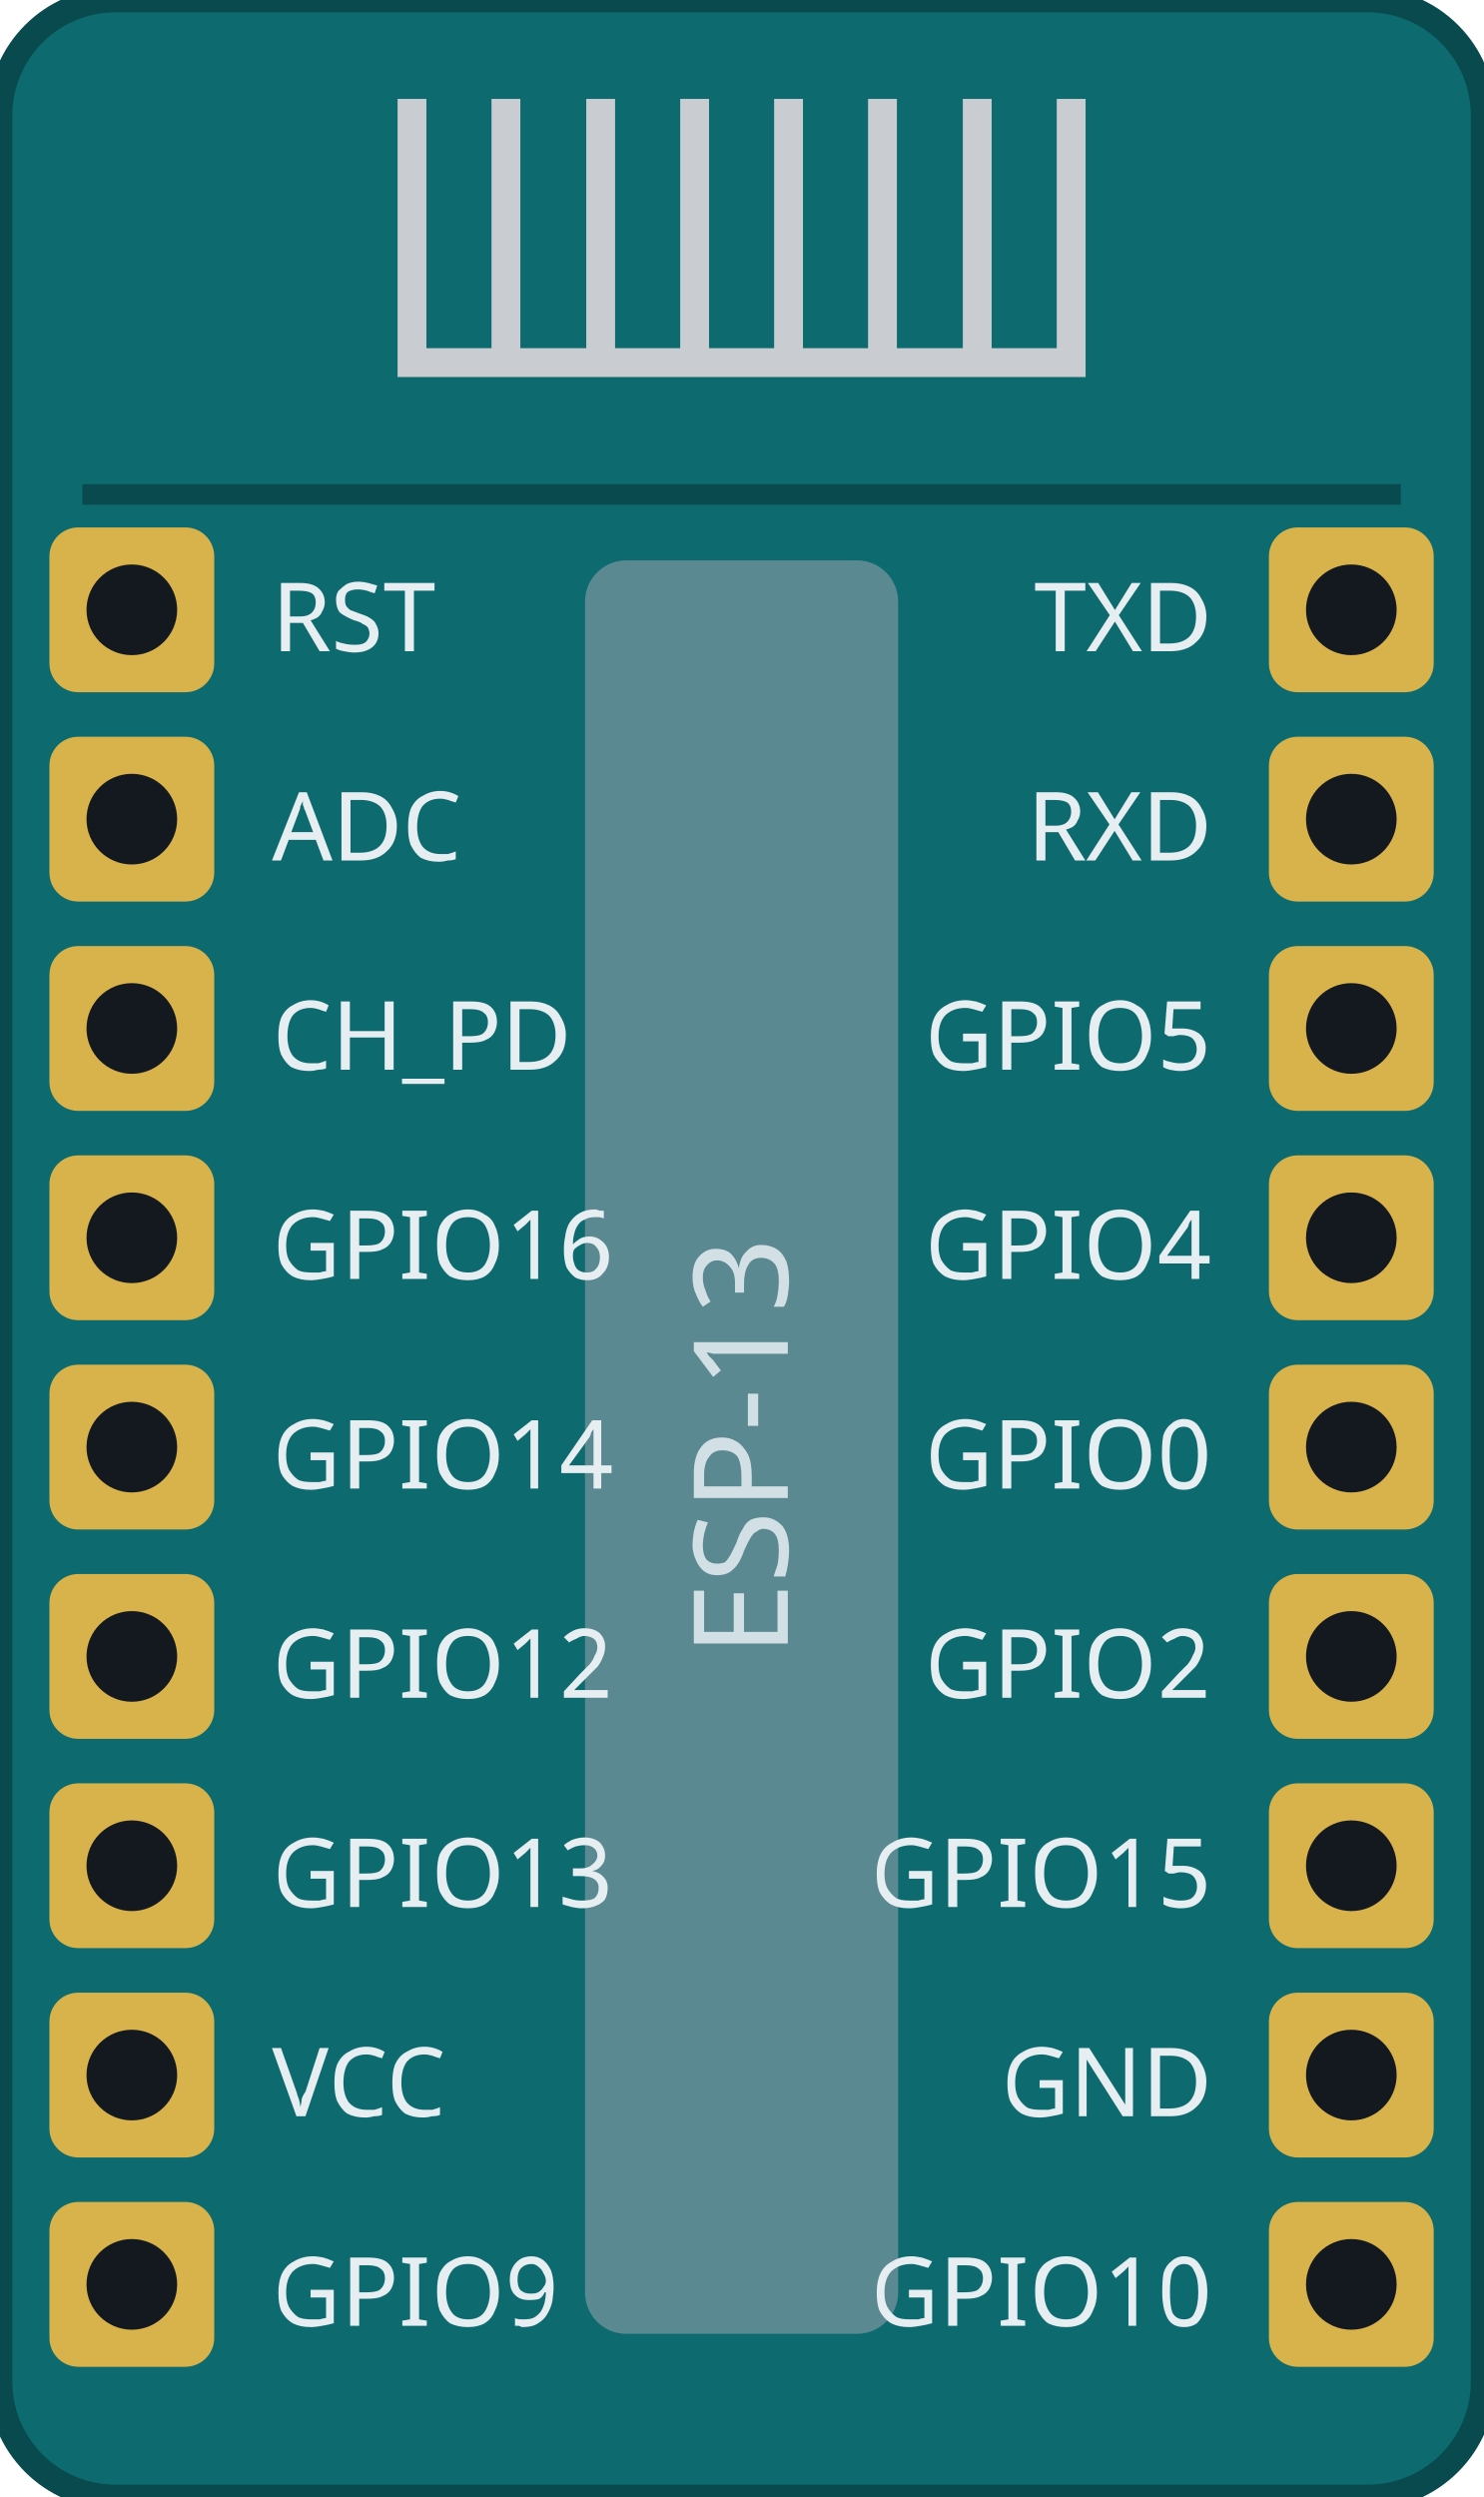
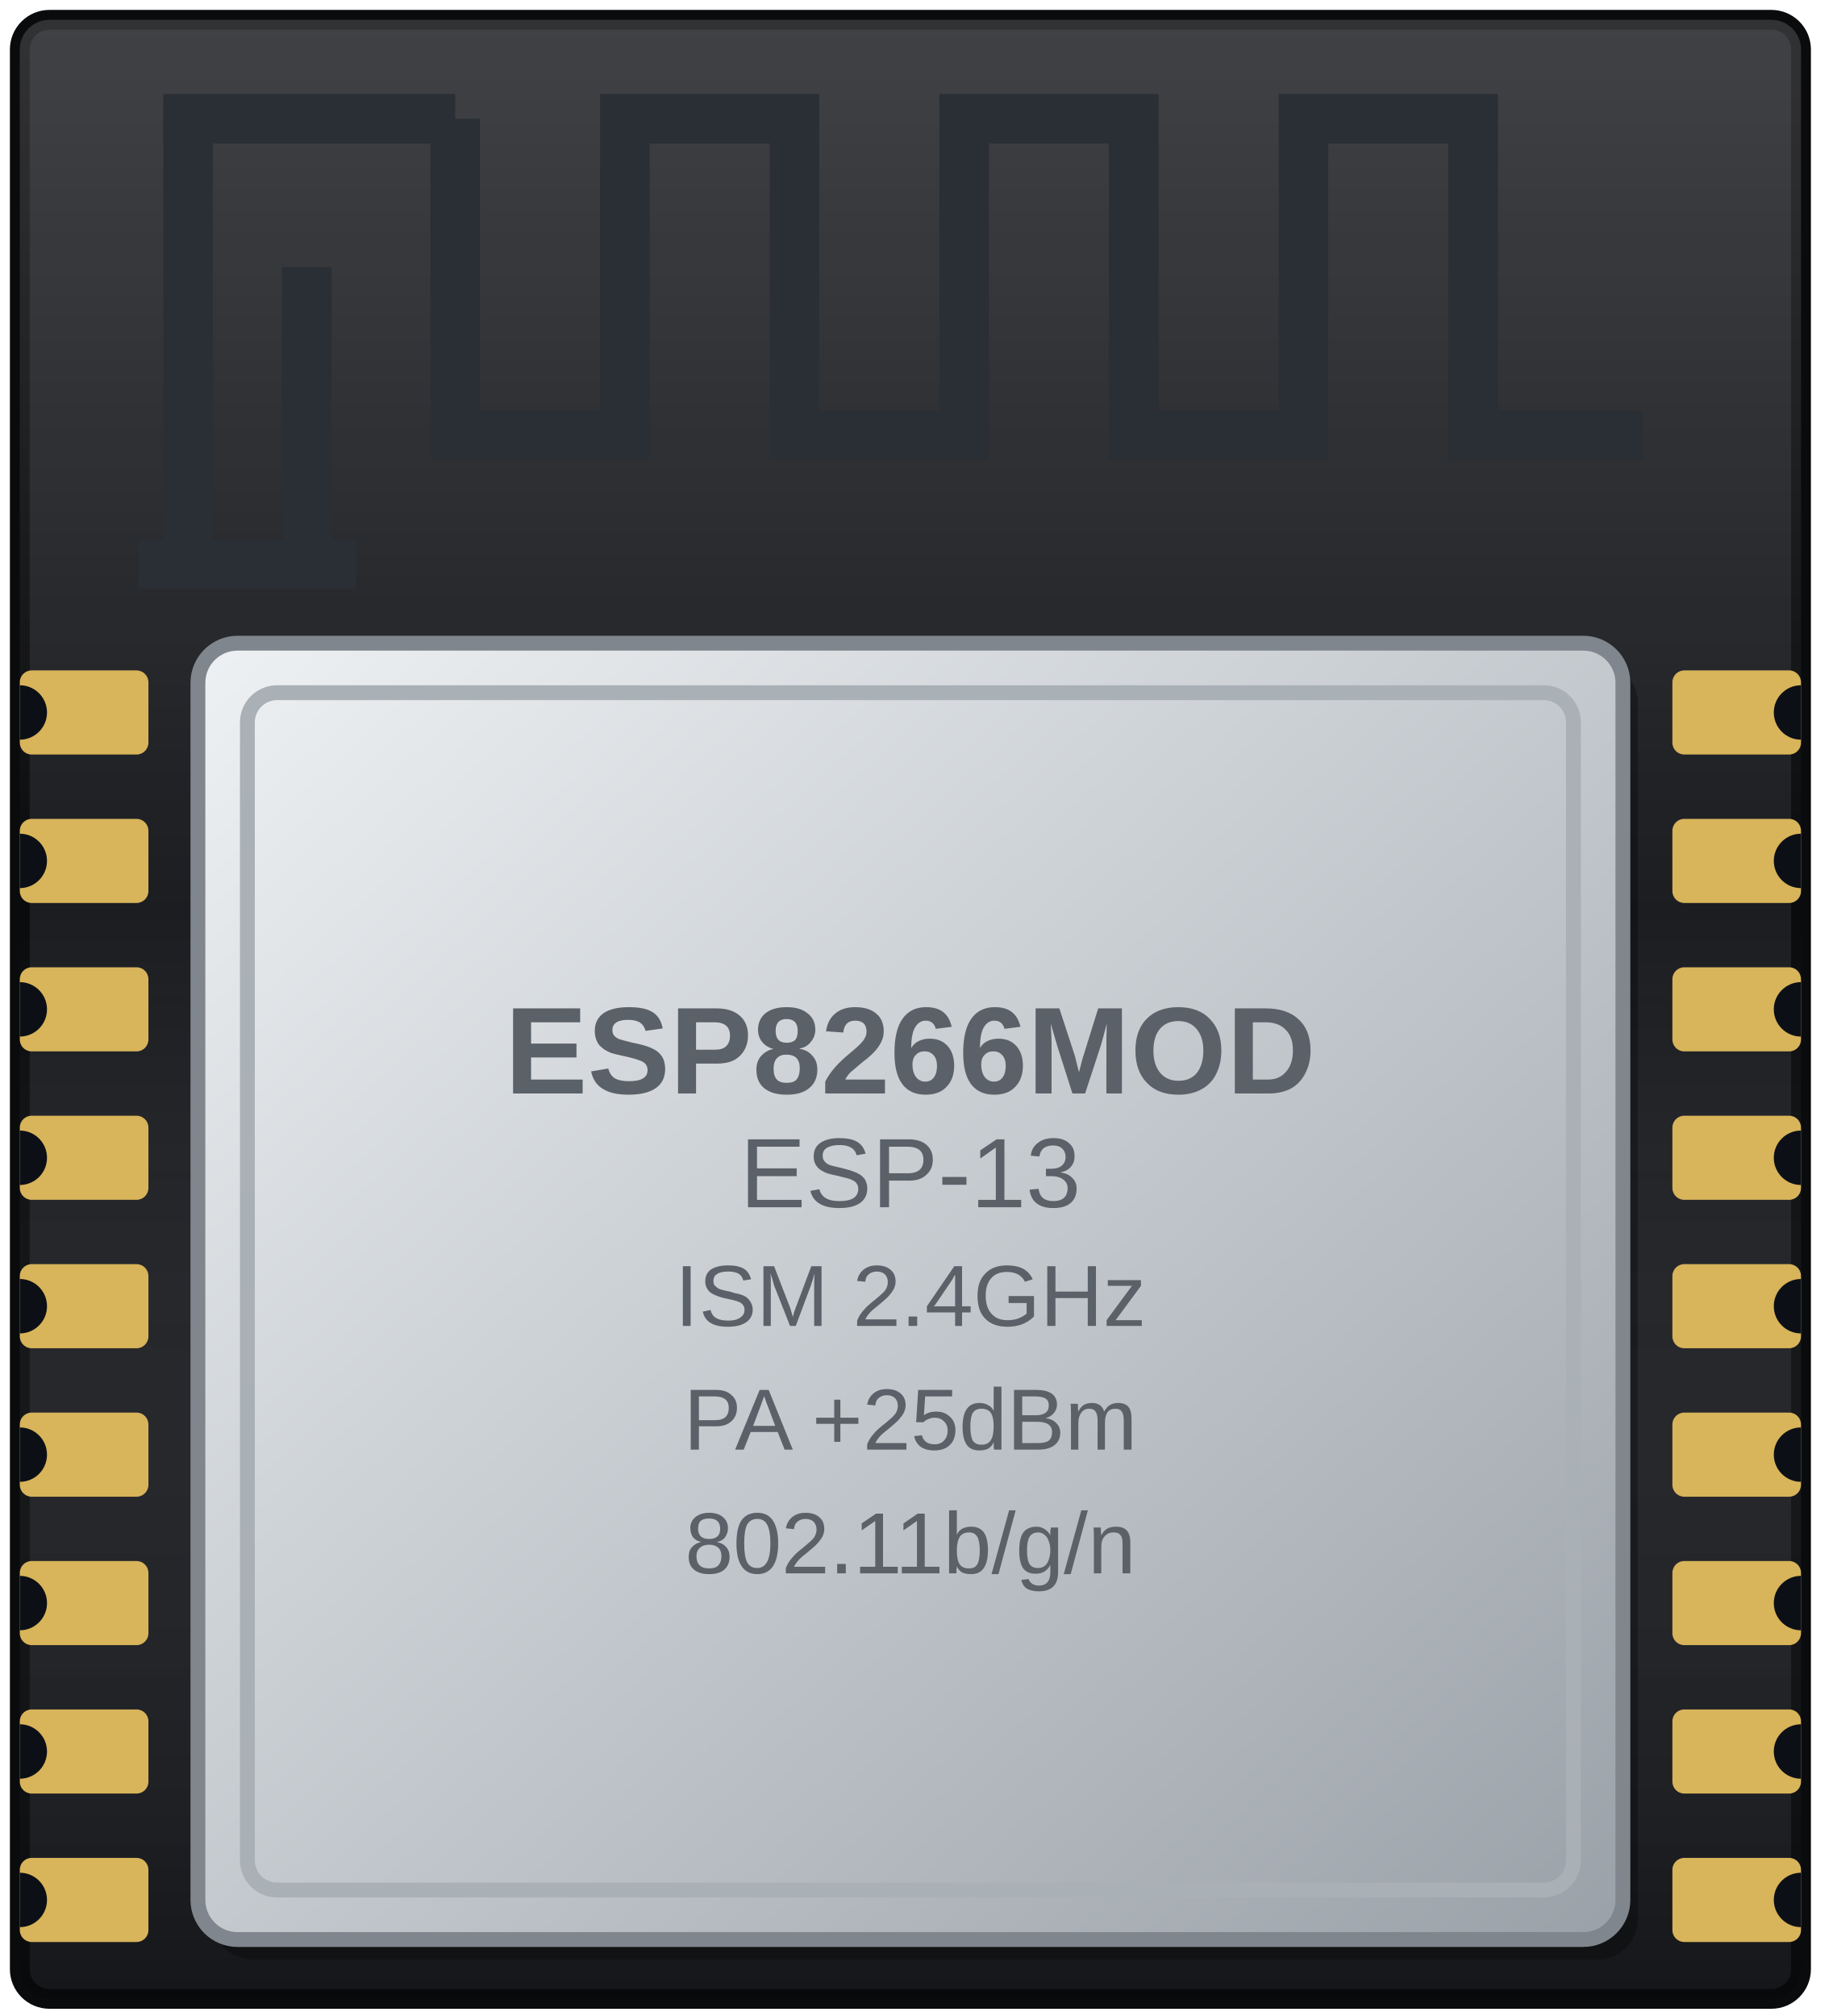
- <svg xmlns="http://www.w3.org/2000/svg" version="1.1" width="18.0mm" height="30.3mm" viewBox="0 0 18.0 30.3">
-   <rect x="0" y="0" width="18.0" height="30.3" rx="1.4" fill="#0d6b6f" />
-   <rect x="0" y="0" width="18.0" height="30.3" rx="1.4" fill="none" stroke="#084a4d" stroke-width="0.3" />
-   <path d="M 5.00 1.20 L 5.00 4.40 L 6.14 4.40 L 6.14 1.20 M 6.14 1.20 L 6.14 4.40 L 7.29 4.40 L 7.29 1.20 M 7.29 1.20 L 7.29 4.40 L 8.43 4.40 L 8.43 1.20 M 8.43 1.20 L 8.43 4.40 L 9.57 4.40 L 9.57 1.20 M 9.57 1.20 L 9.57 4.40 L 10.71 4.40 L 10.71 1.20 M 10.71 1.20 L 10.71 4.40 L 11.86 4.40 L 11.86 1.20 M 11.86 1.20 L 11.86 4.40 L 13.00 4.40 L 13.00 1.20" fill="none" stroke="#c9ccd1" stroke-width="0.35" />
-   <line x1="1.0" y1="6.00" x2="17.00" y2="6.00" stroke="#084a4d" stroke-width="0.25" />
-   <rect x="7.10" y="6.80" width="3.8" height="21.52" rx="0.5" fill="#9aa3ad" opacity="0.55" />
-   <rect x="0.60" y="6.40" width="2.0" height="2.0" rx="0.35" fill="#d8b24a" />
-   <circle cx="1.60" cy="7.40" r="0.55" fill="#14181f" />
-   <rect x="0.60" y="8.94" width="2.0" height="2.0" rx="0.35" fill="#d8b24a" />
-   <circle cx="1.60" cy="9.94" r="0.55" fill="#14181f" />
-   <rect x="0.60" y="11.48" width="2.0" height="2.0" rx="0.35" fill="#d8b24a" />
-   <circle cx="1.60" cy="12.48" r="0.55" fill="#14181f" />
-   <rect x="0.60" y="14.02" width="2.0" height="2.0" rx="0.35" fill="#d8b24a" />
-   <circle cx="1.60" cy="15.02" r="0.55" fill="#14181f" />
-   <rect x="0.60" y="16.56" width="2.0" height="2.0" rx="0.35" fill="#d8b24a" />
-   <circle cx="1.60" cy="17.56" r="0.55" fill="#14181f" />
-   <rect x="0.60" y="19.10" width="2.0" height="2.0" rx="0.35" fill="#d8b24a" />
-   <circle cx="1.60" cy="20.10" r="0.55" fill="#14181f" />
-   <rect x="0.60" y="21.64" width="2.0" height="2.0" rx="0.35" fill="#d8b24a" />
-   <circle cx="1.60" cy="22.64" r="0.55" fill="#14181f" />
-   <rect x="0.60" y="24.18" width="2.0" height="2.0" rx="0.35" fill="#d8b24a" />
-   <circle cx="1.60" cy="25.18" r="0.55" fill="#14181f" />
-   <rect x="0.60" y="26.72" width="2.0" height="2.0" rx="0.35" fill="#d8b24a" />
-   <circle cx="1.60" cy="27.72" r="0.55" fill="#14181f" />
-   <rect x="15.40" y="6.40" width="2.0" height="2.0" rx="0.35" fill="#d8b24a" />
-   <circle cx="16.40" cy="7.40" r="0.55" fill="#14181f" />
-   <rect x="15.40" y="8.94" width="2.0" height="2.0" rx="0.35" fill="#d8b24a" />
-   <circle cx="16.40" cy="9.94" r="0.55" fill="#14181f" />
-   <rect x="15.40" y="11.48" width="2.0" height="2.0" rx="0.35" fill="#d8b24a" />
-   <circle cx="16.40" cy="12.48" r="0.55" fill="#14181f" />
-   <rect x="15.40" y="14.02" width="2.0" height="2.0" rx="0.35" fill="#d8b24a" />
-   <circle cx="16.40" cy="15.02" r="0.55" fill="#14181f" />
-   <rect x="15.40" y="16.56" width="2.0" height="2.0" rx="0.35" fill="#d8b24a" />
-   <circle cx="16.40" cy="17.56" r="0.55" fill="#14181f" />
-   <rect x="15.40" y="19.10" width="2.0" height="2.0" rx="0.35" fill="#d8b24a" />
-   <circle cx="16.40" cy="20.10" r="0.55" fill="#14181f" />
-   <rect x="15.40" y="21.64" width="2.0" height="2.0" rx="0.35" fill="#d8b24a" />
-   <circle cx="16.40" cy="22.64" r="0.55" fill="#14181f" />
-   <rect x="15.40" y="24.18" width="2.0" height="2.0" rx="0.35" fill="#d8b24a" />
-   <circle cx="16.40" cy="25.18" r="0.55" fill="#14181f" />
-   <rect x="15.40" y="26.72" width="2.0" height="2.0" rx="0.35" fill="#d8b24a" />
-   <circle cx="16.40" cy="27.72" r="0.55" fill="#14181f" />
-   <text x="3.30" y="7.90" fill="#e6eef2" font-size="1.15px" font-family="Verdana">RST</text>
-   <text x="3.30" y="10.44" fill="#e6eef2" font-size="1.15px" font-family="Verdana">ADC</text>
-   <text x="3.30" y="12.98" fill="#e6eef2" font-size="1.15px" font-family="Verdana">CH_PD</text>
-   <text x="3.30" y="15.52" fill="#e6eef2" font-size="1.15px" font-family="Verdana">GPIO16</text>
-   <text x="3.30" y="18.06" fill="#e6eef2" font-size="1.15px" font-family="Verdana">GPIO14</text>
-   <text x="3.30" y="20.60" fill="#e6eef2" font-size="1.15px" font-family="Verdana">GPIO12</text>
-   <text x="3.30" y="23.14" fill="#e6eef2" font-size="1.15px" font-family="Verdana">GPIO13</text>
-   <text x="3.30" y="25.68" fill="#e6eef2" font-size="1.15px" font-family="Verdana">VCC</text>
-   <text x="3.30" y="28.22" fill="#e6eef2" font-size="1.15px" font-family="Verdana">GPIO9</text>
-   <text x="14.70" y="7.90" fill="#e6eef2" font-size="1.15px" text-anchor="end" font-family="Verdana">TXD</text>
-   <text x="14.70" y="10.44" fill="#e6eef2" font-size="1.15px" text-anchor="end" font-family="Verdana">RXD</text>
-   <text x="14.70" y="12.98" fill="#e6eef2" font-size="1.15px" text-anchor="end" font-family="Verdana">GPIO5</text>
-   <text x="14.70" y="15.52" fill="#e6eef2" font-size="1.15px" text-anchor="end" font-family="Verdana">GPIO4</text>
-   <text x="14.70" y="18.06" fill="#e6eef2" font-size="1.15px" text-anchor="end" font-family="Verdana">GPIO0</text>
-   <text x="14.70" y="20.60" fill="#e6eef2" font-size="1.15px" text-anchor="end" font-family="Verdana">GPIO2</text>
-   <text x="14.70" y="23.14" fill="#e6eef2" font-size="1.15px" text-anchor="end" font-family="Verdana">GPIO15</text>
-   <text x="14.70" y="25.68" fill="#e6eef2" font-size="1.15px" text-anchor="end" font-family="Verdana">GND</text>
-   <text x="14.70" y="28.22" fill="#e6eef2" font-size="1.15px" text-anchor="end" font-family="Verdana">GPIO10</text>
-   <text x="9.00" y="18.12" fill="#e6eef2" font-size="1.6px" text-anchor="middle" font-family="Verdana" opacity="0.85" transform="rotate(-90 9.00 17.56)">ESP-13</text>
+ <svg xmlns="http://www.w3.org/2000/svg" version="1.1" width="70px" height="77px" viewBox="0 0 70 77">
+   <defs>
+     <linearGradient id="luz" x1="0" y1="0" x2="0" y2="1">
+       <stop offset="0" stop-color="#ffffff" stop-opacity="0.16" />
+       <stop offset="0.45" stop-color="#ffffff" stop-opacity="0" />
+       <stop offset="1" stop-color="#000000" stop-opacity="0.22" />
+     </linearGradient>
+     <linearGradient id="metal" x1="0" y1="0" x2="0" y2="1">
+       <stop offset="0" stop-color="#f4f6f8" />
+       <stop offset="0.5" stop-color="#b9bfc6" />
+       <stop offset="1" stop-color="#868d95" />
+     </linearGradient>
+     <linearGradient id="metal-h" x1="0" y1="0" x2="1" y2="0">
+       <stop offset="0" stop-color="#8a9199" />
+       <stop offset="0.35" stop-color="#eef1f4" />
+       <stop offset="0.7" stop-color="#b3b9c0" />
+       <stop offset="1" stop-color="#7c838b" />
+     </linearGradient>
+     <radialGradient id="lata" cx="0.4" cy="0.38" r="0.66">
+       <stop offset="0" stop-color="#f6f8fa" />
+       <stop offset="0.6" stop-color="#c3c9cf" />
+       <stop offset="1" stop-color="#8c939b" />
+     </radialGradient>
+     <linearGradient id="plastico" x1="0" y1="0" x2="0" y2="1">
+       <stop offset="0" stop-color="#3a3c40" />
+       <stop offset="1" stop-color="#16171a" />
+     </linearGradient>
+     <linearGradient id="ouro" x1="0" y1="0" x2="0" y2="1">
+       <stop offset="0" stop-color="#f4dc8c" />
+       <stop offset="1" stop-color="#b88a2c" />
+     </linearGradient>
+     <linearGradient id="blindagem" x1="0" y1="0" x2="1" y2="1">
+       <stop offset="0" stop-color="#eef1f3" />
+       <stop offset="0.45" stop-color="#c8cdd2" />
+       <stop offset="1" stop-color="#9aa1a8" />
+     </linearGradient>
+     <radialGradient id="cupula" cx="0.36" cy="0.3" r="0.78">
+       <stop offset="0" stop-color="#ffffff" stop-opacity="0.6" />
+       <stop offset="0.32" stop-color="#ffffff" stop-opacity="0.1" />
+       <stop offset="1" stop-color="#000000" stop-opacity="0.32" />
+     </radialGradient>
+     <linearGradient id="ceramica" x1="0" y1="0" x2="0" y2="1">
+       <stop offset="0" stop-color="#f4f1e8" />
+       <stop offset="1" stop-color="#cfc9b8" />
+     </linearGradient>
+   </defs>
+   <path fill-rule="evenodd" d="M1.89 0.756 L67.654 0.756 A1.134 1.134 0 0 1 68.787 1.89 L68.787 75.213 A1.134 1.134 0 0 1 67.654 76.346 L1.89 76.346 A1.134 1.134 0 0 1 0.756 75.213 L0.756 1.89 A1.134 1.134 0 0 1 1.89 0.756 Z" fill="#1b1d21" stroke="#0a0b0d" stroke-width="0.756" />
+   <path fill-rule="evenodd" d="M1.89 0.756 L67.654 0.756 A1.134 1.134 0 0 1 68.787 1.89 L68.787 75.213 A1.134 1.134 0 0 1 67.654 76.346 L1.89 76.346 A1.134 1.134 0 0 1 0.756 75.213 L0.756 1.89 A1.134 1.134 0 0 1 1.89 0.756 Z" fill="url(#luz)" />
+   <path d="M7.181 21.543 L7.181 4.535" fill="none" stroke="#2a2e35" stroke-width="1.89" stroke-linecap="butt" />
+   <path d="M11.717 21.543 L11.717 10.205" fill="none" stroke="#2a2e35" stroke-width="1.89" stroke-linecap="butt" />
+   <path d="M6.236 4.535 L17.386 4.535" fill="none" stroke="#2a2e35" stroke-width="1.89" stroke-linecap="butt" />
+   <path d="M17.386 4.535 L17.386 16.63 L23.865 16.63 L23.865 4.535 L30.344 4.535 L30.344 16.63 L36.823 16.63 L36.823 4.535 L43.303 4.535 L43.303 16.63 L49.782 16.63 L49.782 4.535 L56.261 4.535 L56.261 16.63 L62.74 16.63" fill="none" stroke="#2a2e35" stroke-width="1.89" stroke-linecap="butt" />
+   <path d="M5.291 21.543 L13.606 21.543" fill="none" stroke="#2a2e35" stroke-width="1.89" stroke-linecap="butt" />
+   <rect x="0.756" y="25.606" width="4.913" height="3.213" rx="0.454" fill="#d8b45a" />
+   <path d="M0.756 26.173 A1.039 1.039 0 0 1 0.756 28.252 Z" fill="#0c1016" />
+   <rect x="0.756" y="31.276" width="4.913" height="3.213" rx="0.454" fill="#d8b45a" />
+   <path d="M0.756 31.843 A1.039 1.039 0 0 1 0.756 33.921 Z" fill="#0c1016" />
+   <rect x="0.756" y="36.945" width="4.913" height="3.213" rx="0.454" fill="#d8b45a" />
+   <path d="M0.756 37.512 A1.039 1.039 0 0 1 0.756 39.591 Z" fill="#0c1016" />
+   <rect x="0.756" y="42.614" width="4.913" height="3.213" rx="0.454" fill="#d8b45a" />
+   <path d="M0.756 43.181 A1.039 1.039 0 0 1 0.756 45.26 Z" fill="#0c1016" />
+   <rect x="0.756" y="48.283" width="4.913" height="3.213" rx="0.454" fill="#d8b45a" />
+   <path d="M0.756 48.85 A1.039 1.039 0 0 1 0.756 50.929 Z" fill="#0c1016" />
+   <rect x="0.756" y="53.953" width="4.913" height="3.213" rx="0.454" fill="#d8b45a" />
+   <path d="M0.756 54.52 A1.039 1.039 0 0 1 0.756 56.598 Z" fill="#0c1016" />
+   <rect x="0.756" y="59.622" width="4.913" height="3.213" rx="0.454" fill="#d8b45a" />
+   <path d="M0.756 60.189 A1.039 1.039 0 0 1 0.756 62.268 Z" fill="#0c1016" />
+   <rect x="0.756" y="65.291" width="4.913" height="3.213" rx="0.454" fill="#d8b45a" />
+   <path d="M0.756 65.858 A1.039 1.039 0 0 1 0.756 67.937 Z" fill="#0c1016" />
+   <rect x="0.756" y="70.961" width="4.913" height="3.213" rx="0.454" fill="#d8b45a" />
+   <path d="M0.756 71.528 A1.039 1.039 0 0 1 0.756 73.606 Z" fill="#0c1016" />
+   <rect x="63.874" y="25.606" width="4.913" height="3.213" rx="0.454" fill="#d8b45a" />
+   <path d="M68.787 28.252 A1.039 1.039 0 0 1 68.787 26.173 Z" fill="#0c1016" />
+   <rect x="63.874" y="31.276" width="4.913" height="3.213" rx="0.454" fill="#d8b45a" />
+   <path d="M68.787 33.921 A1.039 1.039 0 0 1 68.787 31.843 Z" fill="#0c1016" />
+   <rect x="63.874" y="36.945" width="4.913" height="3.213" rx="0.454" fill="#d8b45a" />
+   <path d="M68.787 39.591 A1.039 1.039 0 0 1 68.787 37.512 Z" fill="#0c1016" />
+   <rect x="63.874" y="42.614" width="4.913" height="3.213" rx="0.454" fill="#d8b45a" />
+   <path d="M68.787 45.26 A1.039 1.039 0 0 1 68.787 43.181 Z" fill="#0c1016" />
+   <rect x="63.874" y="48.283" width="4.913" height="3.213" rx="0.454" fill="#d8b45a" />
+   <path d="M68.787 50.929 A1.039 1.039 0 0 1 68.787 48.85 Z" fill="#0c1016" />
+   <rect x="63.874" y="53.953" width="4.913" height="3.213" rx="0.454" fill="#d8b45a" />
+   <path d="M68.787 56.598 A1.039 1.039 0 0 1 68.787 54.52 Z" fill="#0c1016" />
+   <rect x="63.874" y="59.622" width="4.913" height="3.213" rx="0.454" fill="#d8b45a" />
+   <path d="M68.787 62.268 A1.039 1.039 0 0 1 68.787 60.189 Z" fill="#0c1016" />
+   <rect x="63.874" y="65.291" width="4.913" height="3.213" rx="0.454" fill="#d8b45a" />
+   <path d="M68.787 67.937 A1.039 1.039 0 0 1 68.787 65.858 Z" fill="#0c1016" />
+   <rect x="63.874" y="70.961" width="4.913" height="3.213" rx="0.454" fill="#d8b45a" />
+   <path d="M68.787 73.606 A1.039 1.039 0 0 1 68.787 71.528 Z" fill="#0c1016" />
+   <rect x="8.126" y="25.323" width="54.425" height="49.512" rx="1.512" fill="#000000" fill-opacity="0.3" />
+   <rect x="7.559" y="24.567" width="54.425" height="49.512" rx="1.512" fill="url(#blindagem)" stroke="#7f868d" stroke-width="0.567" />
+   <rect x="9.449" y="26.457" width="50.646" height="45.732" rx="1.134" fill="none" stroke="#a9b0b6" stroke-width="0.567" />
+   <text transform="translate(34.772 39.874) rotate(0)" x="0" y="1.89" font-family="Arial" font-weight="bold" font-size="4.724" fill="#5b6168" text-anchor="middle">ESP8266MOD</text>
+   <text transform="translate(34.772 44.598) rotate(0)" x="0" y="1.512" font-family="Arial" font-weight="normal" font-size="3.78" fill="#5b6168" text-anchor="middle">ESP-13</text>
+   <text transform="translate(34.772 49.323) rotate(0)" x="0" y="1.323" font-family="Arial" font-weight="normal" font-size="3.307" fill="#5b6168" text-anchor="middle">ISM 2.4GHz</text>
+   <text transform="translate(34.772 54.047) rotate(0)" x="0" y="1.323" font-family="Arial" font-weight="normal" font-size="3.307" fill="#5b6168" text-anchor="middle">PA +25dBm</text>
+   <text transform="translate(34.772 58.772) rotate(0)" x="0" y="1.323" font-family="Arial" font-weight="normal" font-size="3.307" fill="#5b6168" text-anchor="middle">802.11b/g/n</text>
</svg>
